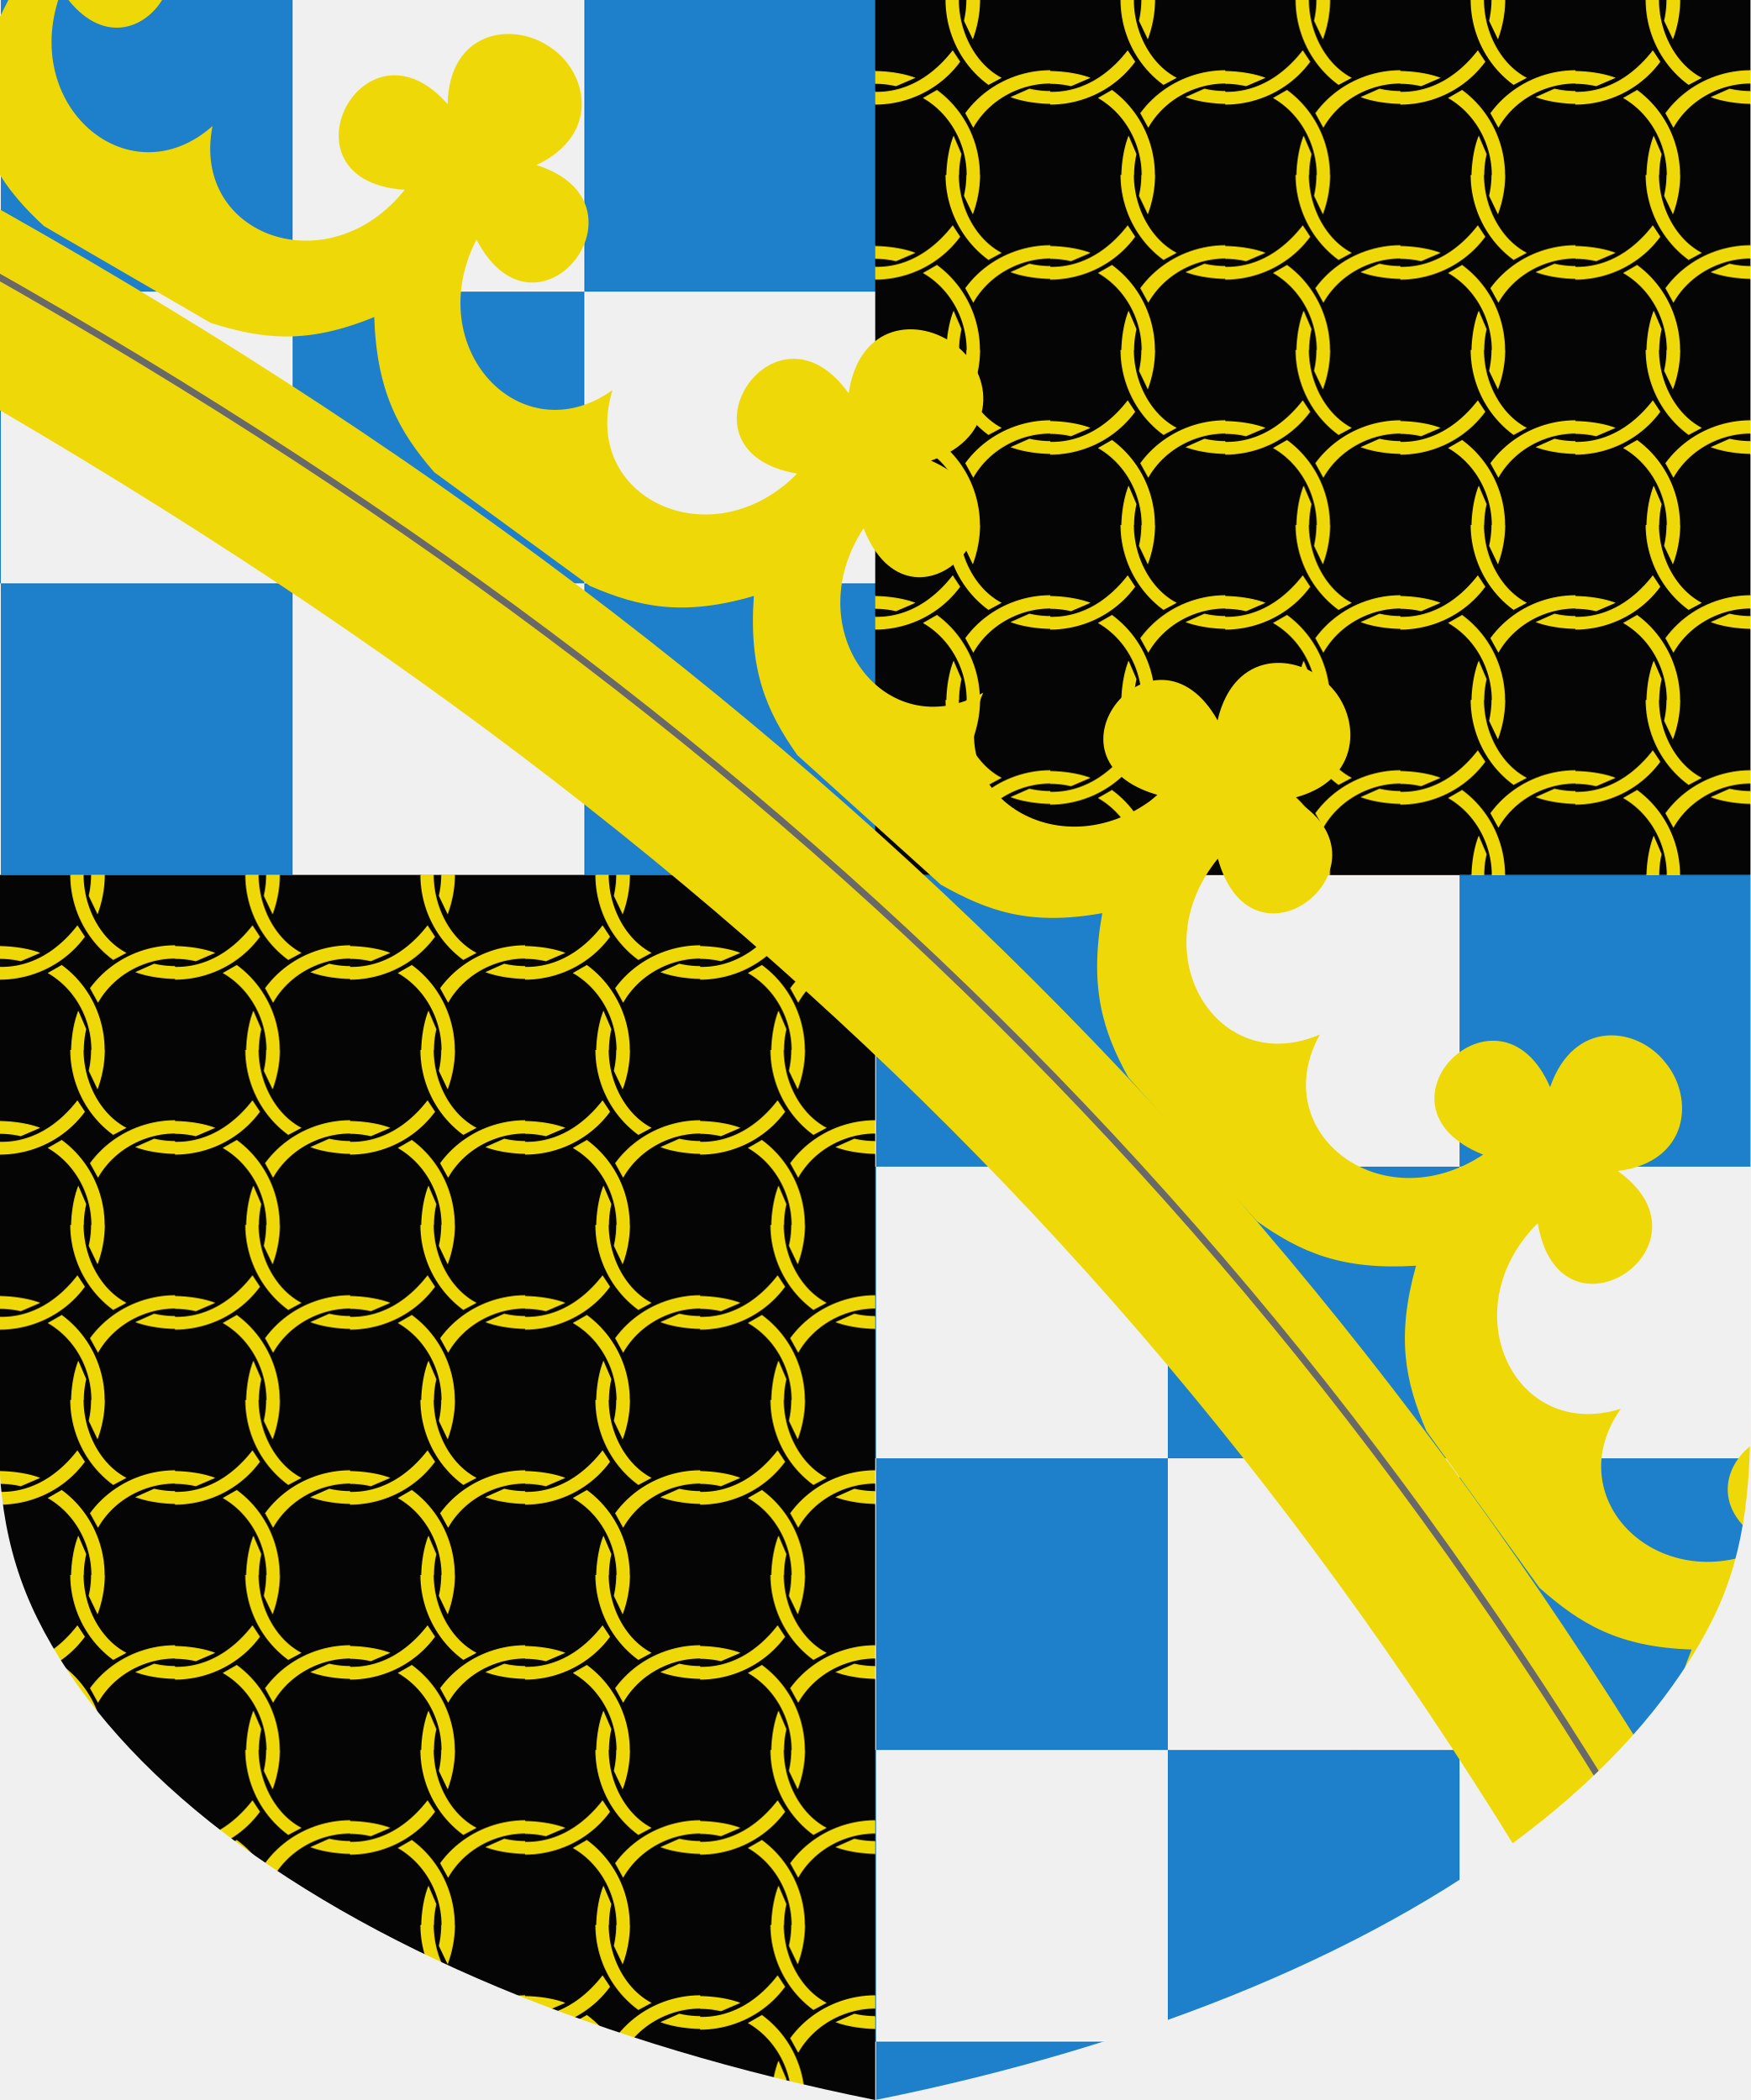
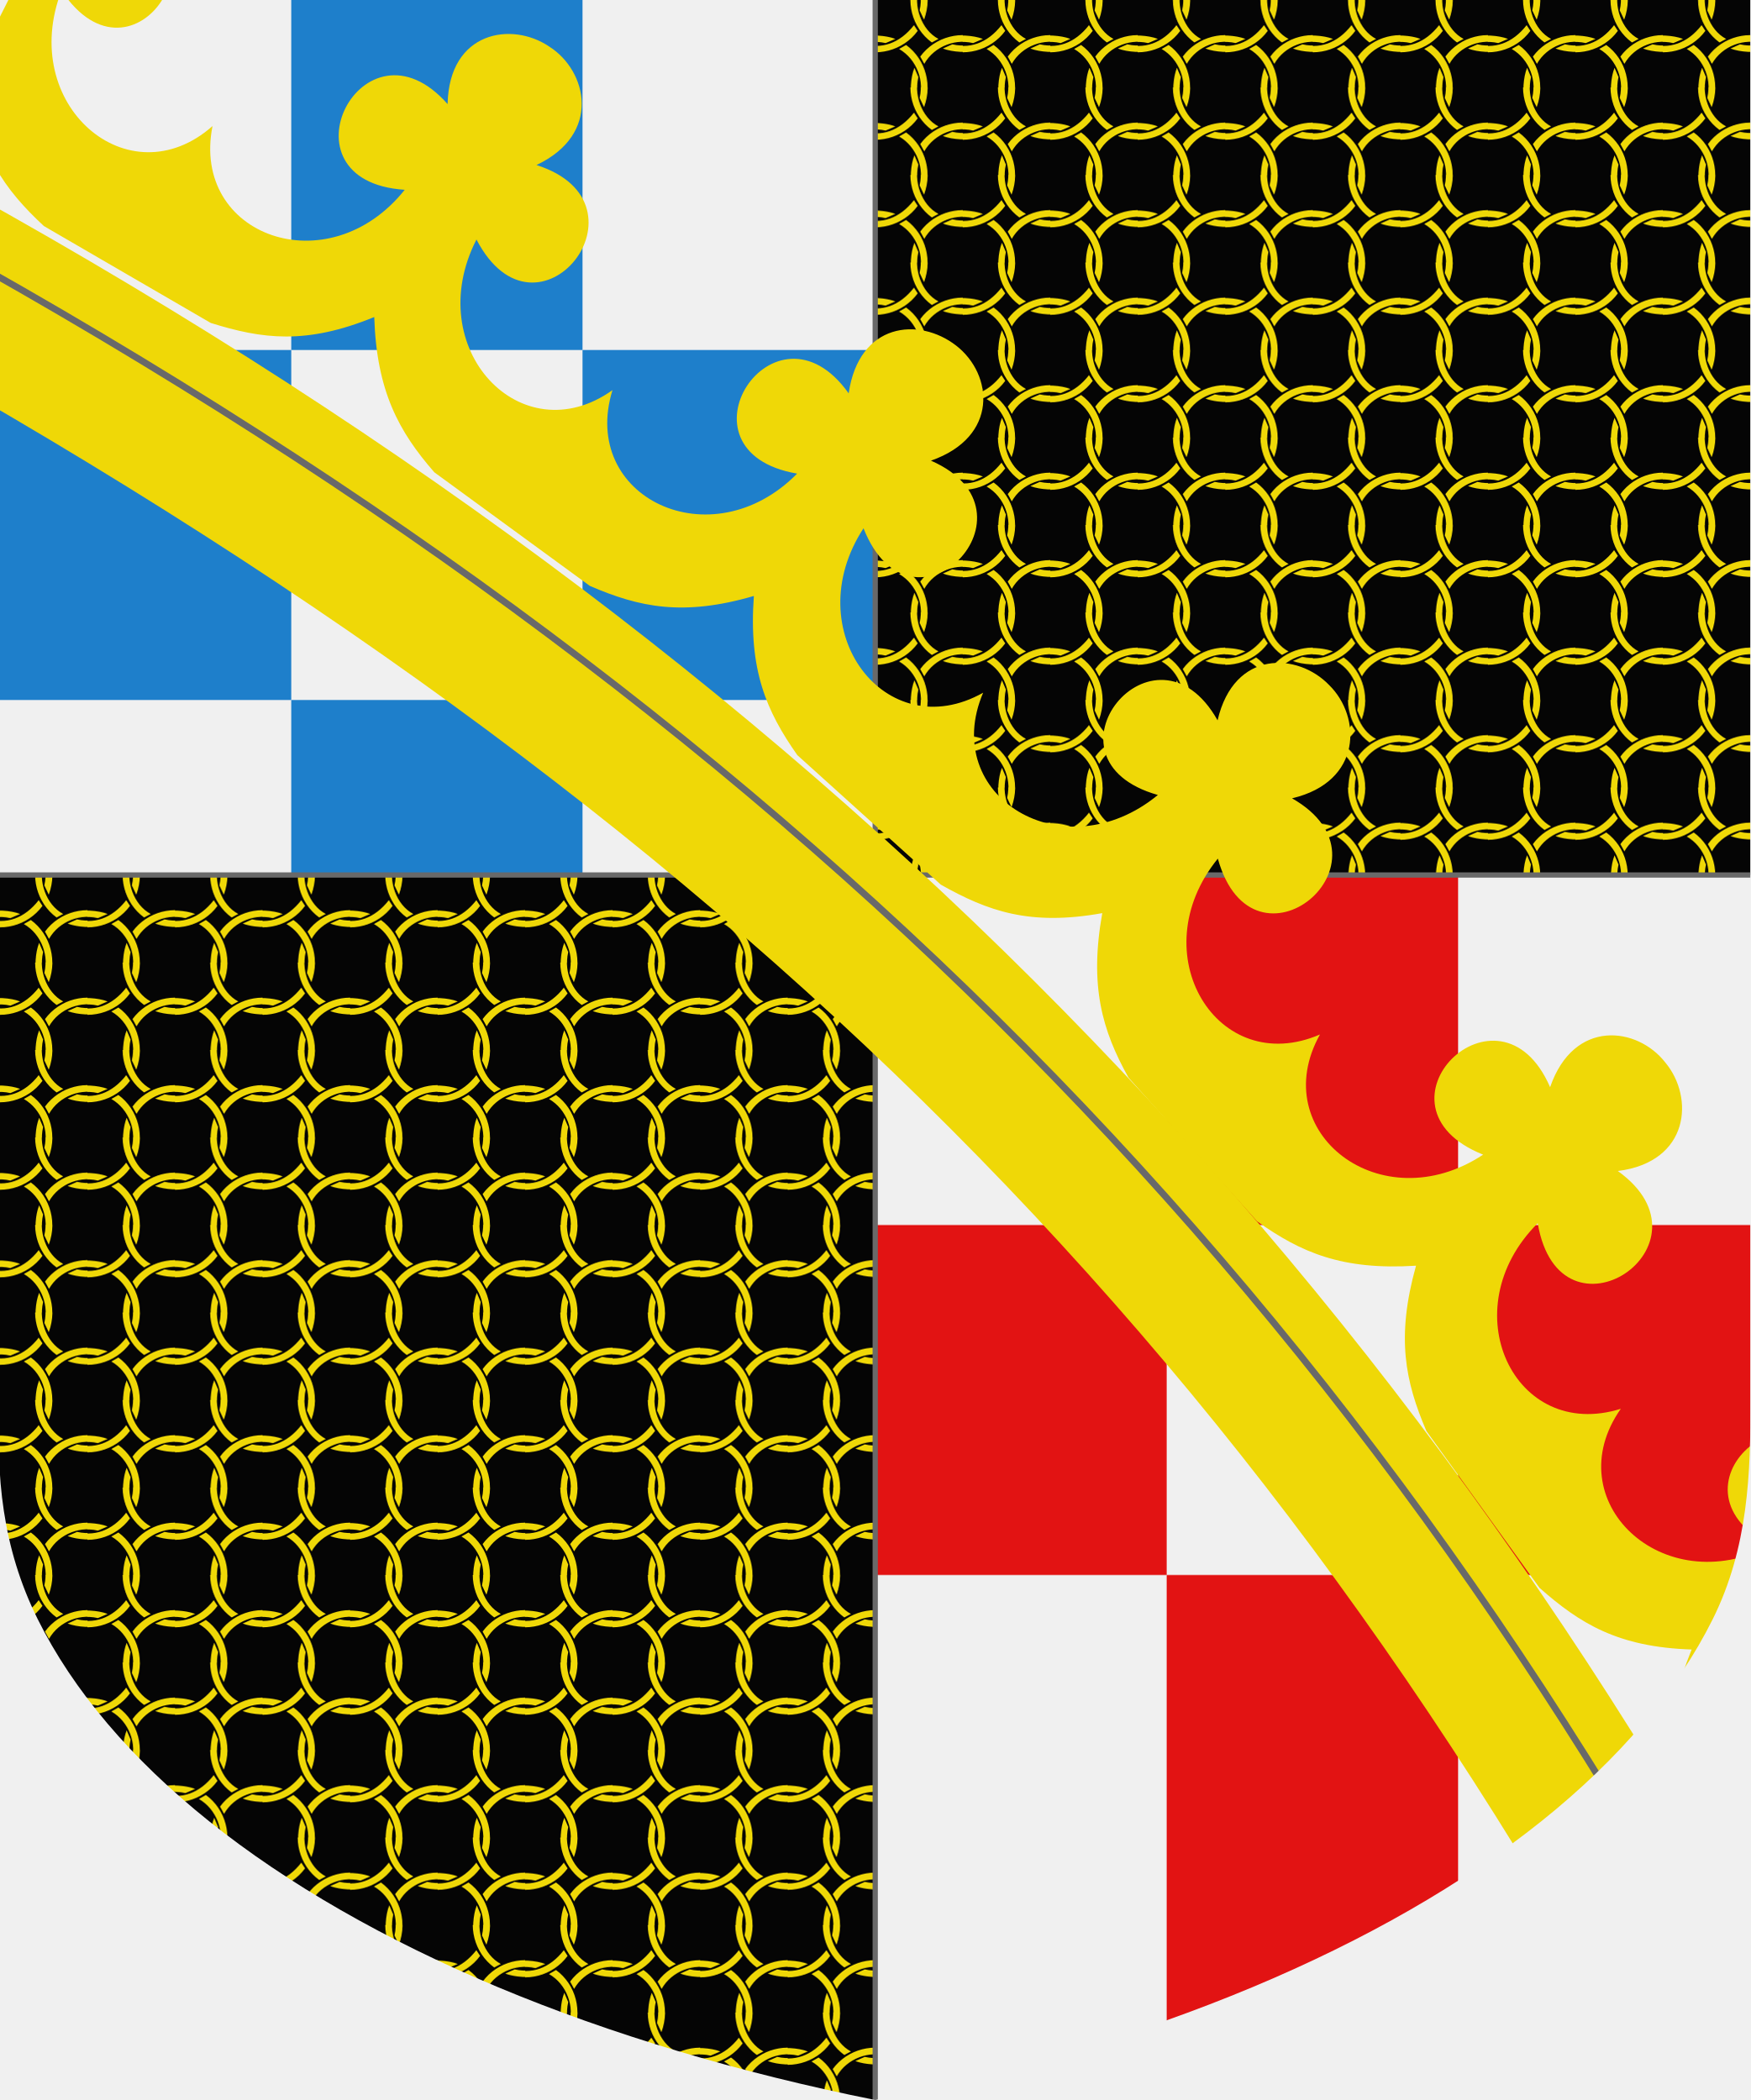
<svg xmlns="http://www.w3.org/2000/svg" version="1.1" baseProfile="full" preserveAspectRatio="xMidYMid meet" height="600" width="500" viewBox="0,0,1000,1200 ">
  <defs />
  <g>
-     <g mask="url(#mask8-1)">
+     <g mask="url(#mask18-1)">
      <g>
-         <g>
-           <g stroke-width="4" stroke="none">
+         <g clip-path="url(#clipPath6-1)" transform="translate(0, 0) scale(0.5)">
+           <g>
            <defs>
-               <pattern patternContentUnits="userSpaceOnUse" patternUnits="userSpaceOnUse" x="0.5" y="0" width="333.33" height="333.33" id="pattern6-1">
+               <pattern patternContentUnits="userSpaceOnUse" patternUnits="userSpaceOnUse" x="0" y="0" width="1000" height="1200" id="pattern8-1">
                <g class="treatment">
                  <g fill="#F0F0F0">
-                     <rect x="0" y="0" width="333.33" height="333.33" />
+                     <rect x="0" y="0" width="1000" height="1200" />
                  </g>
                  <g stroke-width="2" stroke="none">
                    <g fill="#1E7FCB">
                      <g class="treatment">
-                         <path d="M 0,166.665 H 166.665 V 0 H 0 Z M 166.665,333.33 H 333.33 V 166.665 H 166.665 Z" />
+                         <path d="M 333,0 h333v400h-333z" />
+                         <path d="M 0,400 h333v400h-333z" />
+                         <path d="M 666,400 h334v400h-334z" />
+                         <path d="M 333,800 h333v400h-333z" />
                      </g>
                    </g>
                  </g>
                </g>
              </pattern>
            </defs>
-             <g fill="url(#pattern6-1)">
-               <rect x="-100" y="-100" width="1200" height="1400" />
+             <g fill="url(#pattern8-1)">
+               <rect x="0" y="0" width="1000" height="1000" />
            </g>
+           </g>
+         </g>
+         <g clip-path="url(#clipPath9-1)" transform="translate(500, 0) scale(0.5)">
+           <g>
            <defs>
-               <pattern patternContentUnits="userSpaceOnUse" patternUnits="userSpaceOnUse" x="0" y="0" width="100" height="100" id="pattern7-1">
+               <pattern patternContentUnits="userSpaceOnUse" patternUnits="userSpaceOnUse" x="0" y="0" width="100" height="100" id="pattern11-1">
                <g class="treatment">
                  <g fill="#050505">
                    <rect x="0" y="0" width="100" height="100" />
                  </g>
                  <g stroke-width="2" stroke="none">
                    <g fill="#EFD807">
                      <g>
                        <path d="M99.194,-59.982 C112.294,-60.171 124.52,-55.927 135.234,-48.55 C151.965,-36.395 160.554,-17.136 159.902,2.12 C159.512,13.674 155.777,25.221 148.484,35.259 C144.397,41.234 138.888,45.752 133.096,49.956 L135.224,51.422 C161.993,70.87 167.954,108.462 148.505,135.23 C136.349,151.961 117.09,160.55 97.834,159.898 C86.28,159.508 74.733,155.773 64.695,148.48 C58.72,144.393 54.202,138.884 49.999,133.092 L48.533,135.22 C29.084,161.989 -8.507,167.95 -35.276,148.501 C-52.007,136.346 -60.596,117.087 -59.944,97.83 C-59.553,86.277 -55.819,74.729 -48.525,64.691 C-44.439,58.716 -38.929,54.198 -33.137,49.995 L-35.266,48.529 C-62.035,29.08 -67.995,-8.511 -48.547,-35.28 C-36.391,-52.01 -17.132,-60.599 2.124,-59.948 C13.678,-59.557 25.225,-55.823 35.263,-48.529 C41.238,-44.443 45.756,-38.933 49.96,-33.141 L51.425,-35.27 C63.557,-51.52 79.291,-58.748 99.194,-59.982 z M99.269,-52.081 C82.604,-51.702 67.912,-43.727 57.848,-30.584 C55.619,-27.347 56.777,-29.147 54.443,-25.143 C55.915,-22.453 55.952,-22.411 57.594,-16.78 C60.656,-6.276 61.25,7.5 55.75,22.5 L50.685,11.884 C52.122,5.649 52.449,-0.806 51.572,-7.154 C51.049,-9.606 50.526,-12.057 50.003,-14.509 C49.996,-14.529 49.988,-14.549 49.981,-14.569 C43.123,6.563 52.667,34.25 72.25,44.5 L64.675,48.54 C41.764,31.751 33.789,0.775 45.504,-25.02 C42.17,-31.925 36.668,-37.326 30.733,-42.013 L30.609,-42.106 C7.313,-59.032 -25.198,-53.89 -42.124,-30.595 C-59.049,-7.299 -53.876,25.181 -30.581,42.106 C-27.344,44.335 -29.143,43.178 -25.139,45.511 C-22.449,44.04 -22.407,44.002 -16.776,42.361 C-6.272,39.299 12.25,40.25 23,44.5 L11.888,49.27 C5.653,47.832 -0.803,47.506 -7.15,48.382 C-9.602,48.905 -12.053,49.428 -14.505,49.951 C-14.525,49.959 -14.545,49.966 -14.565,49.973 C6.569,56.831 28,49.75 44.25,28.75 L48.544,35.28 C31.755,58.191 0.779,66.165 -25.016,54.45 C-31.921,57.784 -37.322,63.286 -42.009,69.221 L-42.102,69.345 C-59.028,92.641 -53.886,125.153 -30.591,142.078 C-7.295,159.003 25.185,153.831 42.11,130.535 C44.339,127.298 43.182,129.098 45.515,125.093 C44.044,122.403 44.007,122.362 42.365,116.73 C39.302,106.227 40.25,88.75 44.75,77.5 L49.273,88.067 C47.836,94.301 47.509,100.757 48.386,107.104 C48.909,109.556 49.432,112.008 49.955,114.459 C49.962,114.479 49.97,114.5 49.977,114.52 C56.836,93.387 47.667,67.75 27.25,56 L35.283,51.411 C58.194,68.199 66.17,99.176 54.454,124.971 C57.788,131.875 63.29,137.276 69.225,141.964 L69.349,142.057 C92.645,158.982 125.156,153.841 142.082,130.545 C159.007,107.25 153.835,74.77 130.539,57.845 C127.302,55.615 129.102,56.773 125.097,54.439 C122.407,55.911 122.368,55.947 116.734,57.59 C106.231,60.652 88.5,59.75 77.25,55.5 L88.071,50.681 C94.305,52.118 100.761,52.445 107.108,51.568 C109.56,51.045 112.012,50.522 114.463,49.999 C114.483,49.992 114.503,49.984 114.523,49.977 C93.39,43.12 67.75,52.333 56,73 L51.414,64.671 C68.203,41.76 99.179,33.785 124.975,45.5 C131.879,42.166 137.28,36.665 141.968,30.729 L142.061,30.605 C158.986,7.309 153.845,-25.202 130.549,-42.127 C120.76,-49.218 111.16,-51.674 99.269,-52.081 z" />
                      </g>
                    </g>
                  </g>
                </g>
              </pattern>
            </defs>
-             <g fill="url(#pattern7-1)">
-               <path fill-rule="evenodd" d="M500,500 v800   h-600.000   v-800.000  h600zM500,500 v-600.000  h600 v600   h-600.000  z" />
+             <g fill="url(#pattern11-1)">
+               <rect x="0" y="0" width="1000" height="1000" />
            </g>
          </g>
        </g>
-         <g transform="translate(0,0)">
+         <g clip-path="url(#clipPath12-1)" transform="translate(0, 500) scale(0.5)">
          <g>
-             <g fill="#EFD807">
-               <g transform="matrix(1.888131,-0.233243,0.2318334,1.899611,-175.7213,-122.859)">
-                 <path d="M 55.416,122.042 C 305.238,299.581 461.067,505.865 556.904,766.829 l -44.943,16.391 C 416.555,525.877 273.727,342.716 26.5,165.281 Z" />
-                 <path d="m 541.592,450.806 c 7.379,11.339 3.706,30.331 -18.106,30.4 28.163,25.863 -23.946,51.729 -25.78,12.543 -28.925,22.401 -14.982,64.02 18.015,58.03 -22.565,24.809 5.325,58.729 39.651,46.07 -32.26,-22.32 17.199,-52.963 24.208,-15.374 11.617,-18.461 29.335,-11.244 35.041,1.022 6.073,12.05 0.121,30.582 -21.52,28.376 25.305,28.665 -29.142,48.963 -26.869,9.801 -31.108,19.255 -21.633,62.036 11.809,59.528 -25.034,22.314 -0.749,58.895 34.711,49.894 -29.75,-25.569 22.584,-50.637 25.626,-12.522 13.483,-17.145 30.729,-8.42 35.121,4.375 l -90.631,32.69 c -21.395,-5.668 -31.321,-14.711 -40.766,-27.838 l -22.562,-53.088 c -2.882,-15.913 -2.258,-29.679 8.527,-49.006 -21.871,-3.4 -32.333,-11.765 -43.098,-23.833 L 456.966,551.274 c -4.529,-15.525 -5.68,-28.823 2.917,-49.392 -22.215,-1.315 -33.815,-8.119 -45.783,-18.995 l -33.095,-47.304 c -6.127,-14.966 -8.347,-28.518 -1.816,-49.666 -22.1,1.221 -34.047,-4.786 -47.087,-14.352 l -38.056,-43.633 c -7.658,-14.244 -11.451,-27.043 -7.165,-48.757 -21.851,3.525 -34.555,-0.835 -48.523,-8.986 l -42.23,-39.369 c -9.105,-13.365 -14.243,-26.155 -12.251,-48.199 -21.363,5.789 -34.207,2.415 -48.95,-4.231 L 88.719,143.57 C 78.266,131.229 71.833,119.529 71.51,97.398 L 125.21,17.395 c 11.353,7.357 15.676,26.165 -4.222,35.1 36.248,12.172 -0.824,56.97 -18.437,21.918 -17.313,32.229 12.36,64.59 40.068,45.698 -10.523,31.842 28.763,51.446 54.972,25.92 -38.549,-7.269 -5.793,-55.319 15.899,-23.83 3.104,-21.59 22.199,-22.202 32.4,-13.317 10.449,8.538 12.545,27.843 -8.122,34.631 34.777,15.895 -6.75,56.576 -20.602,19.875 -20.587,30.243 5.532,65.502 35.062,49.609 -13.794,30.567 23.267,54.148 52.001,31.502 -37.578,-11.259 0.002,-55.48 18.284,-21.896 5.641,-20.615 23.724,-20.152 33.774,-10.224 10.021,9.9 9.444,28.614 -11.691,33.176 32.925,19.443 -12.629,55.517 -22.569,17.569 -23.636,27.926 -1.345,65.823 29.685,53.104 -16.914,28.958 17.407,56.228 48.351,36.709 -36.195,-15.125 5.844,-55.251 20.515,-19.941 7.525,-20.472 26.423,-17.155 34.554,-6.343 8.445,10.524 6.431,29.84 -15.195,32.182 30.712,22.778 -18.398,53.934 -24.317,15.154 -26.425,25.302 -8.143,65.258 24.046,55.852 -19.848,27.031 11.449,57.765 44.263,41.587 -34.416,-18.825 11.516,-54.198 22.416,-17.548 9.623,-19.574 28.291,-14.678 35.248,-3.076 z" />
-                 <path style="fill:none;stroke:#696969;stroke-width:2" d="M 45.057,136.403 C 294.88,313.942 446.309,511.13 542.146,772.093" />
-               </g>
+             <defs>
+               <pattern patternContentUnits="userSpaceOnUse" patternUnits="userSpaceOnUse" x="0" y="0" width="100" height="100" id="pattern14-1">
+                 <g class="treatment">
+                   <g fill="#050505">
+                     <rect x="0" y="0" width="100" height="100" />
+                   </g>
+                   <g stroke-width="2" stroke="none">
+                     <g fill="#EFD807">
+                       <g>
+                         <path d="M99.194,-59.982 C112.294,-60.171 124.52,-55.927 135.234,-48.55 C151.965,-36.395 160.554,-17.136 159.902,2.12 C159.512,13.674 155.777,25.221 148.484,35.259 C144.397,41.234 138.888,45.752 133.096,49.956 L135.224,51.422 C161.993,70.87 167.954,108.462 148.505,135.23 C136.349,151.961 117.09,160.55 97.834,159.898 C86.28,159.508 74.733,155.773 64.695,148.48 C58.72,144.393 54.202,138.884 49.999,133.092 L48.533,135.22 C29.084,161.989 -8.507,167.95 -35.276,148.501 C-52.007,136.346 -60.596,117.087 -59.944,97.83 C-59.553,86.277 -55.819,74.729 -48.525,64.691 C-44.439,58.716 -38.929,54.198 -33.137,49.995 L-35.266,48.529 C-62.035,29.08 -67.995,-8.511 -48.547,-35.28 C-36.391,-52.01 -17.132,-60.599 2.124,-59.948 C13.678,-59.557 25.225,-55.823 35.263,-48.529 C41.238,-44.443 45.756,-38.933 49.96,-33.141 L51.425,-35.27 C63.557,-51.52 79.291,-58.748 99.194,-59.982 z M99.269,-52.081 C82.604,-51.702 67.912,-43.727 57.848,-30.584 C55.619,-27.347 56.777,-29.147 54.443,-25.143 C55.915,-22.453 55.952,-22.411 57.594,-16.78 C60.656,-6.276 61.25,7.5 55.75,22.5 L50.685,11.884 C52.122,5.649 52.449,-0.806 51.572,-7.154 C51.049,-9.606 50.526,-12.057 50.003,-14.509 C49.996,-14.529 49.988,-14.549 49.981,-14.569 C43.123,6.563 52.667,34.25 72.25,44.5 L64.675,48.54 C41.764,31.751 33.789,0.775 45.504,-25.02 C42.17,-31.925 36.668,-37.326 30.733,-42.013 L30.609,-42.106 C7.313,-59.032 -25.198,-53.89 -42.124,-30.595 C-59.049,-7.299 -53.876,25.181 -30.581,42.106 C-27.344,44.335 -29.143,43.178 -25.139,45.511 C-22.449,44.04 -22.407,44.002 -16.776,42.361 C-6.272,39.299 12.25,40.25 23,44.5 L11.888,49.27 C5.653,47.832 -0.803,47.506 -7.15,48.382 C-9.602,48.905 -12.053,49.428 -14.505,49.951 C-14.525,49.959 -14.545,49.966 -14.565,49.973 C6.569,56.831 28,49.75 44.25,28.75 L48.544,35.28 C31.755,58.191 0.779,66.165 -25.016,54.45 C-31.921,57.784 -37.322,63.286 -42.009,69.221 L-42.102,69.345 C-59.028,92.641 -53.886,125.153 -30.591,142.078 C-7.295,159.003 25.185,153.831 42.11,130.535 C44.339,127.298 43.182,129.098 45.515,125.093 C44.044,122.403 44.007,122.362 42.365,116.73 C39.302,106.227 40.25,88.75 44.75,77.5 L49.273,88.067 C47.836,94.301 47.509,100.757 48.386,107.104 C48.909,109.556 49.432,112.008 49.955,114.459 C49.962,114.479 49.97,114.5 49.977,114.52 C56.836,93.387 47.667,67.75 27.25,56 L35.283,51.411 C58.194,68.199 66.17,99.176 54.454,124.971 C57.788,131.875 63.29,137.276 69.225,141.964 L69.349,142.057 C92.645,158.982 125.156,153.841 142.082,130.545 C159.007,107.25 153.835,74.77 130.539,57.845 C127.302,55.615 129.102,56.773 125.097,54.439 C122.407,55.911 122.368,55.947 116.734,57.59 C106.231,60.652 88.5,59.75 77.25,55.5 L88.071,50.681 C94.305,52.118 100.761,52.445 107.108,51.568 C109.56,51.045 112.012,50.522 114.463,49.999 C114.483,49.992 114.503,49.984 114.523,49.977 C93.39,43.12 67.75,52.333 56,73 L51.414,64.671 C68.203,41.76 99.179,33.785 124.975,45.5 C131.879,42.166 137.28,36.665 141.968,30.729 L142.061,30.605 C158.986,7.309 153.845,-25.202 130.549,-42.127 C120.76,-49.218 111.16,-51.674 99.269,-52.081 z" />
+                       </g>
+                     </g>
+                   </g>
+                 </g>
+               </pattern>
+             </defs>
+             <g fill="url(#pattern14-1)">
+               <rect x="0" y="0" width="1000" height="1400" />
+             </g>
+           </g>
+         </g>
+         <g clip-path="url(#clipPath15-1)" transform="translate(500, 500) scale(0.5)">
+           <g>
+             <defs>
+               <pattern patternContentUnits="userSpaceOnUse" patternUnits="userSpaceOnUse" x="0" y="0" width="1000" height="1200" id="pattern17-1">
+                 <g class="treatment">
+                   <g fill="#F0F0F0">
+                     <rect x="0" y="0" width="1000" height="1200" />
+                   </g>
+                   <g stroke-width="2" stroke="none">
+                     <g fill="#E21313">
+                       <g class="treatment">
+                         <path d="M 333,0 h333v400h-333z" />
+                         <path d="M 0,400 h333v400h-333z" />
+                         <path d="M 666,400 h334v400h-334z" />
+                         <path d="M 333,800 h333v400h-333z" />
+                       </g>
+                     </g>
+                   </g>
+                 </g>
+               </pattern>
+             </defs>
+             <g fill="url(#pattern17-1)">
+               <rect x="0" y="0" width="1000" height="1400" />
+             </g>
+           </g>
+         </g>
+         <defs>
+           <clipPath id="clipPath6-1">
+             <path d="M0,0 h1000 v1000 h-1000 v-1000 Z" />
+           </clipPath>
+           <clipPath id="clipPath9-1">
+             <path d="M0,0 h1000 v1000 h-1000 v-1000 Z" />
+           </clipPath>
+           <clipPath id="clipPath12-1">
+             <path d="M0,0 h1000 v1400 h-1000 v-1400 Z" />
+           </clipPath>
+           <clipPath id="clipPath15-1">
+             <path d="M0,0 h1000 v1400 h-1000 v-1400 Z" />
+           </clipPath>
+         </defs>
+         <g fill="none" stroke-width="3" stroke="#696969">
+           <path d="M 500 0 v 500" />
+           <path d="M 0 500 h 500" />
+           <path d="M 500 500 v 700" />
+           <path d="M 500 500 h 500" />
+         </g>
+         <g>
+           <g fill="#EFD807">
+             <g transform="matrix(1.888131,-0.233243,0.2318334,1.899611,-175.7213,-122.859)">
+               <path d="M 55.416,122.042 C 305.238,299.581 461.067,505.865 556.904,766.829 l -44.943,16.391 C 416.555,525.877 273.727,342.716 26.5,165.281 Z" />
+               <path d="m 541.592,450.806 c 7.379,11.339 3.706,30.331 -18.106,30.4 28.163,25.863 -23.946,51.729 -25.78,12.543 -28.925,22.401 -14.982,64.02 18.015,58.03 -22.565,24.809 5.325,58.729 39.651,46.07 -32.26,-22.32 17.199,-52.963 24.208,-15.374 11.617,-18.461 29.335,-11.244 35.041,1.022 6.073,12.05 0.121,30.582 -21.52,28.376 25.305,28.665 -29.142,48.963 -26.869,9.801 -31.108,19.255 -21.633,62.036 11.809,59.528 -25.034,22.314 -0.749,58.895 34.711,49.894 -29.75,-25.569 22.584,-50.637 25.626,-12.522 13.483,-17.145 30.729,-8.42 35.121,4.375 l -90.631,32.69 c -21.395,-5.668 -31.321,-14.711 -40.766,-27.838 l -22.562,-53.088 c -2.882,-15.913 -2.258,-29.679 8.527,-49.006 -21.871,-3.4 -32.333,-11.765 -43.098,-23.833 L 456.966,551.274 c -4.529,-15.525 -5.68,-28.823 2.917,-49.392 -22.215,-1.315 -33.815,-8.119 -45.783,-18.995 l -33.095,-47.304 c -6.127,-14.966 -8.347,-28.518 -1.816,-49.666 -22.1,1.221 -34.047,-4.786 -47.087,-14.352 l -38.056,-43.633 c -7.658,-14.244 -11.451,-27.043 -7.165,-48.757 -21.851,3.525 -34.555,-0.835 -48.523,-8.986 l -42.23,-39.369 c -9.105,-13.365 -14.243,-26.155 -12.251,-48.199 -21.363,5.789 -34.207,2.415 -48.95,-4.231 L 88.719,143.57 C 78.266,131.229 71.833,119.529 71.51,97.398 L 125.21,17.395 c 11.353,7.357 15.676,26.165 -4.222,35.1 36.248,12.172 -0.824,56.97 -18.437,21.918 -17.313,32.229 12.36,64.59 40.068,45.698 -10.523,31.842 28.763,51.446 54.972,25.92 -38.549,-7.269 -5.793,-55.319 15.899,-23.83 3.104,-21.59 22.199,-22.202 32.4,-13.317 10.449,8.538 12.545,27.843 -8.122,34.631 34.777,15.895 -6.75,56.576 -20.602,19.875 -20.587,30.243 5.532,65.502 35.062,49.609 -13.794,30.567 23.267,54.148 52.001,31.502 -37.578,-11.259 0.002,-55.48 18.284,-21.896 5.641,-20.615 23.724,-20.152 33.774,-10.224 10.021,9.9 9.444,28.614 -11.691,33.176 32.925,19.443 -12.629,55.517 -22.569,17.569 -23.636,27.926 -1.345,65.823 29.685,53.104 -16.914,28.958 17.407,56.228 48.351,36.709 -36.195,-15.125 5.844,-55.251 20.515,-19.941 7.525,-20.472 26.423,-17.155 34.554,-6.343 8.445,10.524 6.431,29.84 -15.195,32.182 30.712,22.778 -18.398,53.934 -24.317,15.154 -26.425,25.302 -8.143,65.258 24.046,55.852 -19.848,27.031 11.449,57.765 44.263,41.587 -34.416,-18.825 11.516,-54.198 22.416,-17.548 9.623,-19.574 28.291,-14.678 35.248,-3.076 z" />
+               <path style="fill:none;stroke:#696969;stroke-width:2" d="M 45.057,136.403 C 294.88,313.942 446.309,511.13 542.146,772.093" />
            </g>
          </g>
        </g>
      </g>
    </g>
    <defs>
-       <mask id="mask8-1">
+       <mask id="mask18-1">
        <path fill="#FFFFFF" d="m 0,0 v 800 c -2.506,43.111 1.234,84.335 21.49,125.136 20.255,40.801 53.478,79.986 98.039,115.636 44.562,35.649 100.449,67.752 164.923,94.734 64.475,26.983 137.516,48.837 215.548,64.493 78.031,-15.656 151.073,-37.511 215.548,-64.493 64.475,-26.983 120.362,-59.085 164.923,-94.734 44.562,-35.65 77.784,-74.834 98.039,-115.636 C 998.766,884.335 1000.145,841.931 1000,800 V 0 Z" />
      </mask>
    </defs>
  </g>
</svg>
